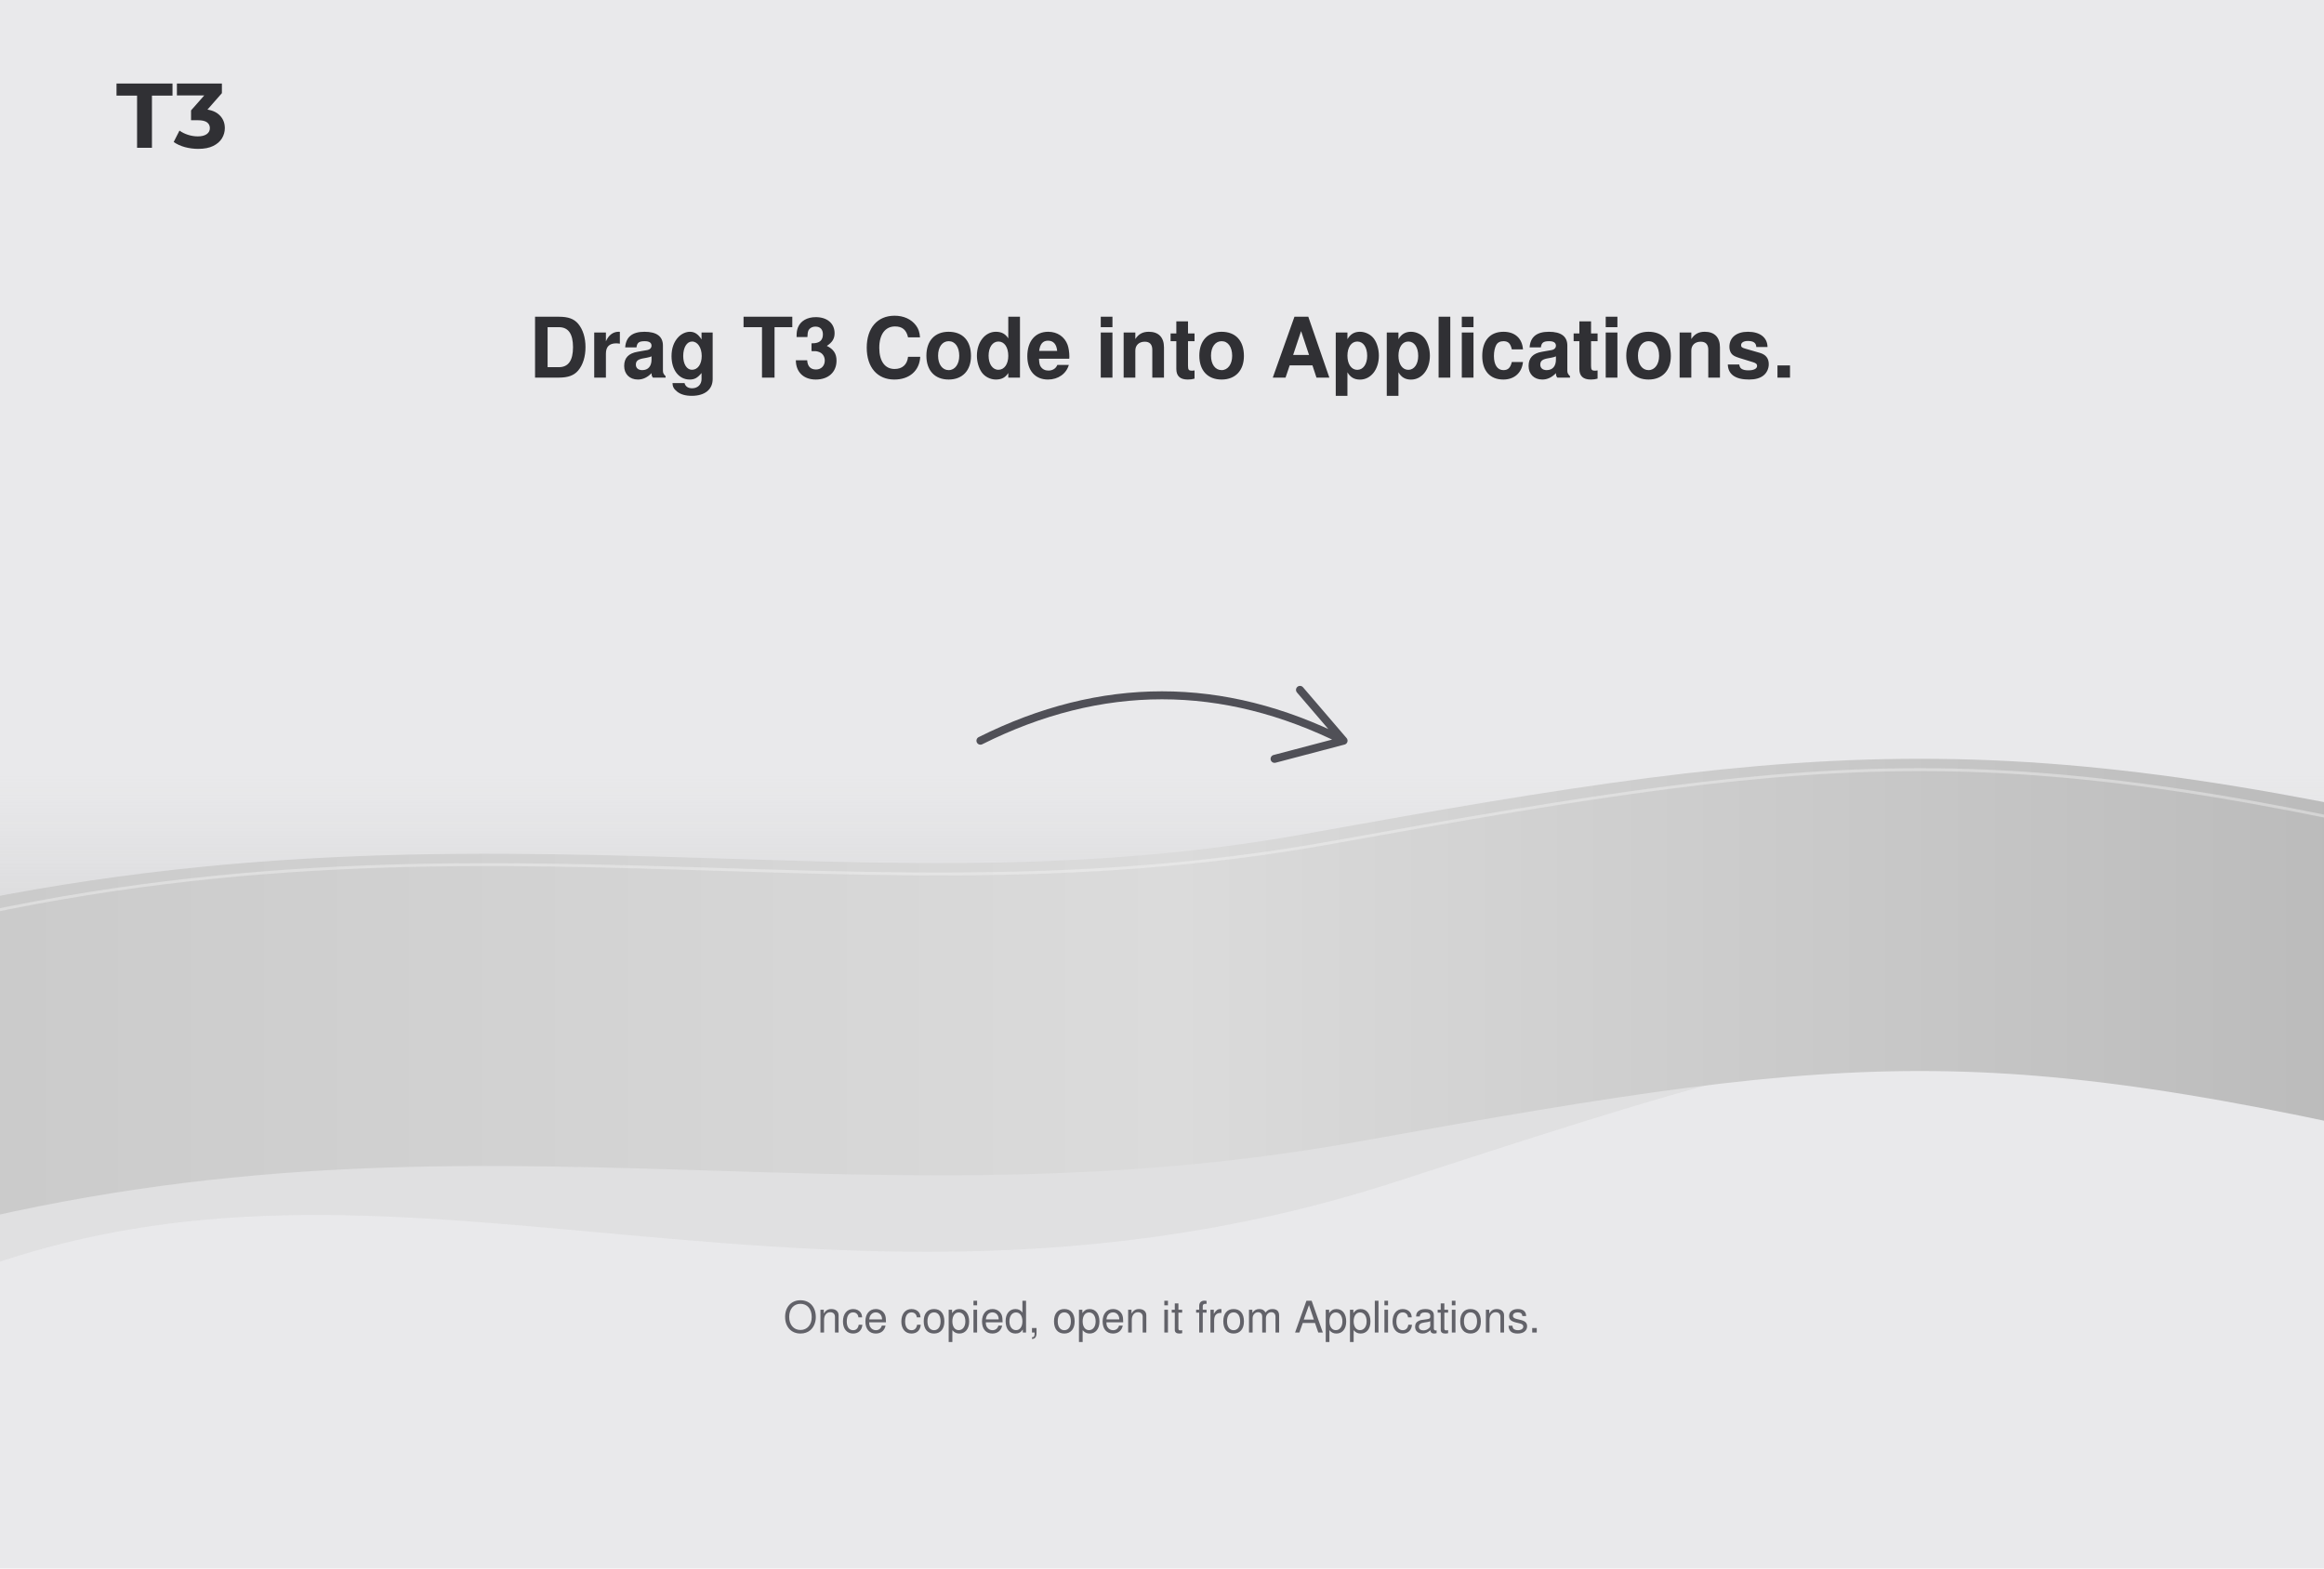
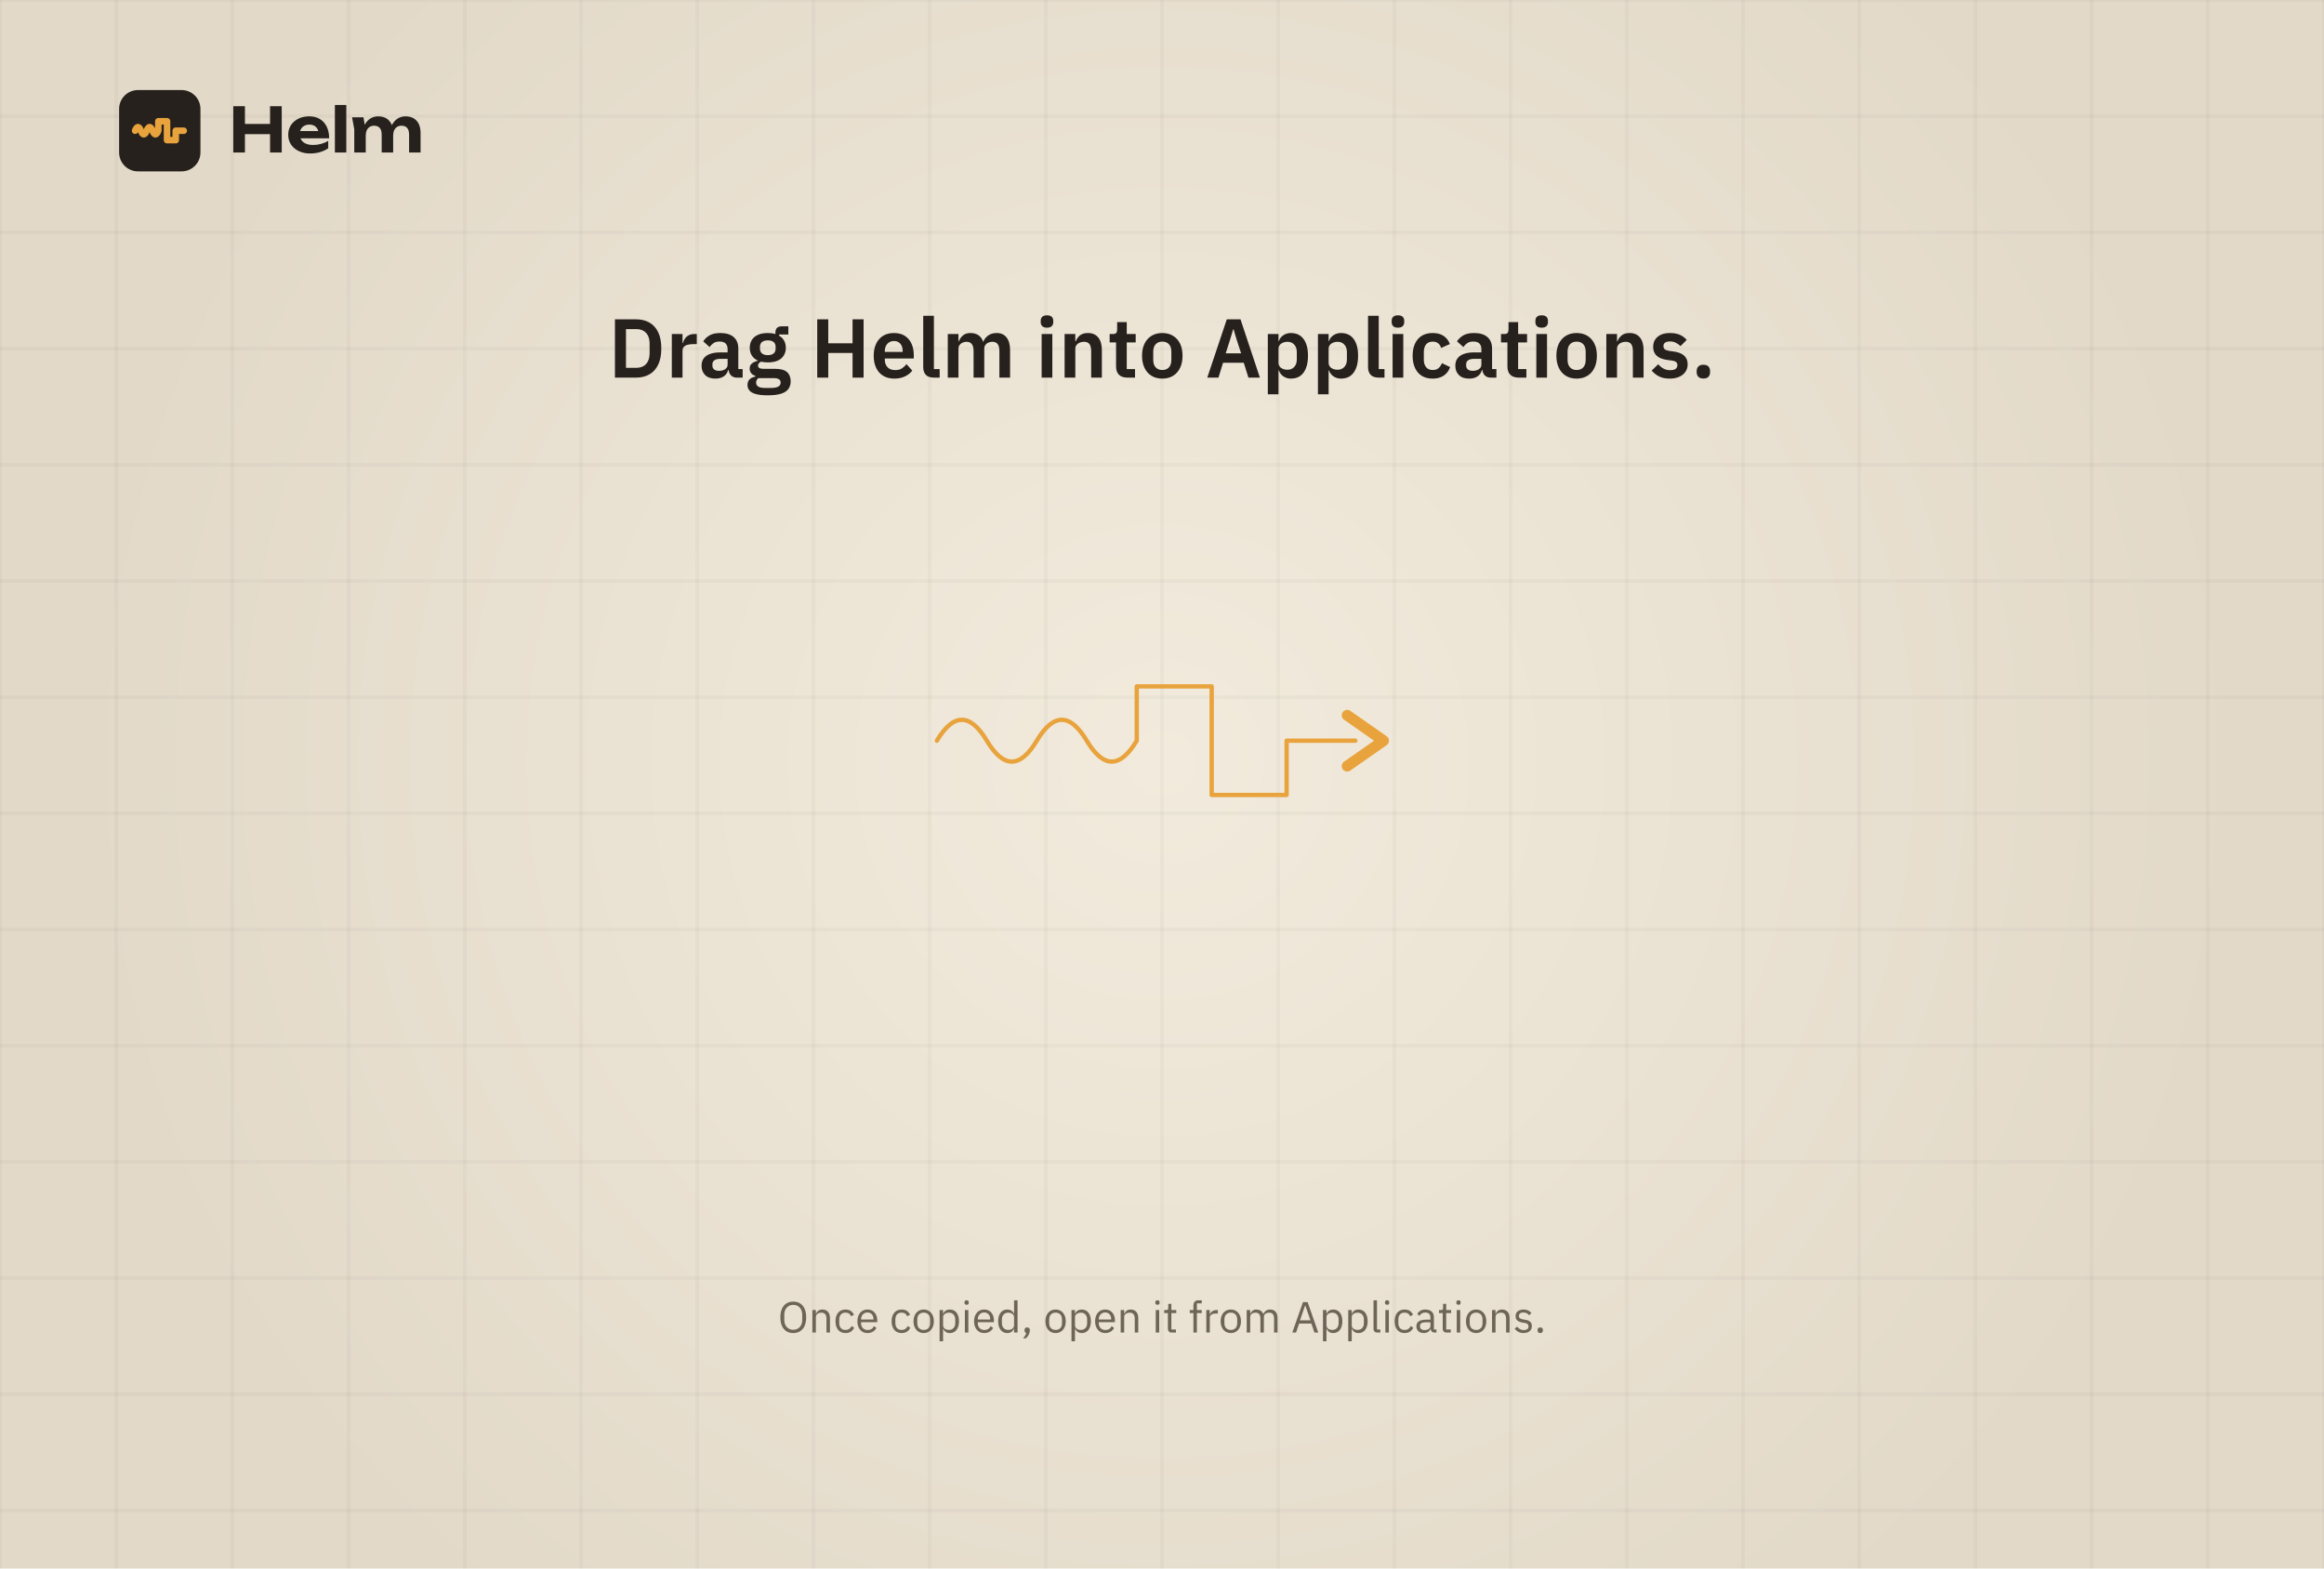
<svg xmlns="http://www.w3.org/2000/svg" width="1280" height="864" viewBox="0 0 640 432">
  <defs>
-     <linearGradient id="veil" x1="0" y1="0" x2="0" y2="1">
-       <stop stop-color="#B7B7B7" stop-opacity="0" />
-       <stop offset=".55" stop-color="#A5A5A5" stop-opacity=".24" />
-       <stop offset="1" stop-color="#D1D1D1" stop-opacity=".4" />
-     </linearGradient>
-     <linearGradient id="silk" x1="0" y1="0" x2="1" y2="0">
-       <stop stop-color="#C8C8C8" />
-       <stop offset=".5" stop-color="#DBDBDB" />
-       <stop offset="1" stop-color="#B5B5B5" />
+     <radialGradient id="glow" cx="320" cy="210" r="300" gradientUnits="userSpaceOnUse">
+       <stop stop-color="#F2EBDD" />
+       <stop offset="1" stop-color="#E2D9C8" />
+     </radialGradient>
+     <linearGradient id="fade" x1="0" y1="0" x2="1" y2="0">
+       <stop stop-color="#E8A33D" stop-opacity="0.15" />
+       <stop offset=".45" stop-color="#E8A33D" />
+       <stop offset="1" stop-color="#E8A33D" />
    </linearGradient>
  </defs>
-   <rect width="640" height="432" fill="#E9E9EB" />
-   <path d="M-60 293C95 220 214 304 362 256S559 191 707 257" stroke="url(#veil)" stroke-width="146" fill="none" opacity="1" stroke-linecap="round" stroke-linejoin="round" />
-   <path d="M-60 306C113 252 223 298 367 272S553 242 707 280" stroke="url(#silk)" stroke-width="86" fill="none" opacity="1" stroke-linecap="round" stroke-linejoin="round" />
-   <path d="M-60 266C113 212 223 258 367 232S553 202 707 240" stroke="#F5F5F5" stroke-width="0.8" fill="none" opacity="0.42" stroke-linecap="round" stroke-linejoin="round" />
-   <svg x="32" y="23" width="30" height="18" viewBox="15.531 37 94.394 56.96" fill="#303034">
-     <path d="M33.451 93V47.56H15.531V37H64.331V47.56H46.411V93H33.451ZM86.725 93.96C82.832 93.96 78.965 93.453 75.125 92.44C71.285 91.373 68.032 89.88 65.365 87.96L70.405 78.04C72.539 79.587 75.019 80.813 77.845 81.72C80.672 82.627 83.525 83.08 86.405 83.08C89.659 83.08 92.219 82.44 94.085 81.16C95.952 79.88 96.885 78.12 96.885 75.88C96.885 73.747 96.059 72.067 94.405 70.84C92.752 69.613 90.085 69 86.405 69H80.485V60.44L96.085 42.76L97.525 47.4H68.165V37H107.365V45.4L91.845 63.08L85.285 59.32H89.045C95.925 59.32 101.125 60.867 104.645 63.96C108.165 67.053 109.925 71.027 109.925 75.88C109.925 79.027 109.099 81.987 107.445 84.76C105.792 87.48 103.259 89.693 99.845 91.4C96.432 93.107 92.059 93.96 86.725 93.96Z" />
-   </svg>
-   <text x="320" y="104" fill="#303034" font-family="Helvetica" font-size="23" font-weight="700" text-anchor="middle">Drag T3 Code into Applications.</text>
-   <path d="M270 204Q320 179 370 204M358 190L370 204L351 209" stroke="#505057" stroke-width="2.2" fill="none" opacity="1" stroke-linecap="round" stroke-linejoin="round" />
-   <text x="320" y="367" fill="#626269" font-family="Helvetica" font-size="12" font-weight="400" text-anchor="middle">Once copied, open it from Applications.</text>
+   <rect width="640" height="432" fill="url(#glow)" />
+   <g stroke="#26211D" stroke-opacity="0.035" stroke-width="1">
+     <line x1="0" y1="0" x2="0" y2="432" />
+     <line x1="32" y1="0" x2="32" y2="432" />
+     <line x1="64" y1="0" x2="64" y2="432" />
+     <line x1="96" y1="0" x2="96" y2="432" />
+     <line x1="128" y1="0" x2="128" y2="432" />
+     <line x1="160" y1="0" x2="160" y2="432" />
+     <line x1="192" y1="0" x2="192" y2="432" />
+     <line x1="224" y1="0" x2="224" y2="432" />
+     <line x1="256" y1="0" x2="256" y2="432" />
+     <line x1="288" y1="0" x2="288" y2="432" />
+     <line x1="320" y1="0" x2="320" y2="432" />
+     <line x1="352" y1="0" x2="352" y2="432" />
+     <line x1="384" y1="0" x2="384" y2="432" />
+     <line x1="416" y1="0" x2="416" y2="432" />
+     <line x1="448" y1="0" x2="448" y2="432" />
+     <line x1="480" y1="0" x2="480" y2="432" />
+     <line x1="512" y1="0" x2="512" y2="432" />
+     <line x1="544" y1="0" x2="544" y2="432" />
+     <line x1="576" y1="0" x2="576" y2="432" />
+     <line x1="608" y1="0" x2="608" y2="432" />
+     <line x1="640" y1="0" x2="640" y2="432" />
+     <line x1="0" y1="0" x2="640" y2="0" />
+     <line x1="0" y1="32" x2="640" y2="32" />
+     <line x1="0" y1="64" x2="640" y2="64" />
+     <line x1="0" y1="96" x2="640" y2="96" />
+     <line x1="0" y1="128" x2="640" y2="128" />
+     <line x1="0" y1="160" x2="640" y2="160" />
+     <line x1="0" y1="192" x2="640" y2="192" />
+     <line x1="0" y1="224" x2="640" y2="224" />
+     <line x1="0" y1="256" x2="640" y2="256" />
+     <line x1="0" y1="288" x2="640" y2="288" />
+     <line x1="0" y1="320" x2="640" y2="320" />
+     <line x1="0" y1="352" x2="640" y2="352" />
+     <line x1="0" y1="384" x2="640" y2="384" />
+     <line x1="0" y1="416" x2="640" y2="416" />
+   </g>
+   <g transform="translate(32 24) scale(0.2)">
+     <rect x="4" y="4" width="112" height="112" rx="26" fill="#26211D" />
+     <path d="M26 60 Q30 50 34 60 Q38 70 42 60 Q46 50 50 60 Q54 70 58 60 L58 47 L70 47 L70 73 L82 73 L82 60 L93 60" fill="none" stroke="#E8A33D" stroke-width="9" stroke-linecap="round" stroke-linejoin="round" />
+   </g>
+   <path fill="#26211D" d="M64.241 29.25H67.454V42.0H64.241ZM74.373 29.25H77.586V42.0H74.373ZM66.026 34.129H75.733V36.951H66.026ZM85.406 42.272Q83.672 42.272 82.303 41.626Q80.935 40.98 80.153 39.824Q79.371 38.668 79.371 37.121Q79.371 35.608 80.119 34.469Q80.867 33.33 82.184 32.684Q83.502 32.038 85.168 32.038Q86.868 32.038 88.092 32.786Q89.316 33.534 89.979 34.894Q90.642 36.254 90.642 38.09H81.904V36.101H88.908L87.769 36.815Q87.718 36.016 87.386 35.463Q87.055 34.911 86.511 34.614Q85.967 34.316 85.219 34.316Q84.403 34.316 83.808 34.639Q83.213 34.962 82.881 35.54Q82.55 36.118 82.55 36.883Q82.55 37.852 82.983 38.532Q83.417 39.212 84.242 39.569Q85.066 39.926 86.256 39.926Q87.344 39.926 88.432 39.629Q89.52 39.331 90.387 38.787V40.844Q89.401 41.524 88.135 41.898Q86.868 42.272 85.406 42.272ZM92.223 28.91H95.368V42.0H92.223ZM96.949 32.31H100.094L100.723 36.084V42.0H97.561V35.608ZM104.123 32.038Q105.449 32.038 106.376 32.59Q107.302 33.143 107.787 34.163Q108.271 35.183 108.271 36.594V42.0H105.109V37.07Q105.109 35.863 104.582 35.242Q104.055 34.622 103.035 34.622Q102.321 34.622 101.803 34.953Q101.284 35.285 101.004 35.888Q100.723 36.492 100.723 37.325L99.72 36.798Q99.907 35.251 100.528 34.197Q101.148 33.143 102.075 32.59Q103.001 32.038 104.123 32.038ZM111.654 32.038Q112.98 32.038 113.915 32.59Q114.85 33.143 115.335 34.163Q115.819 35.183 115.819 36.594V42.0H112.657V37.07Q112.657 35.863 112.13 35.242Q111.603 34.622 110.583 34.622Q109.869 34.622 109.351 34.953Q108.832 35.285 108.552 35.888Q108.271 36.492 108.271 37.325L107.268 36.798Q107.455 35.251 108.067 34.197Q108.679 33.143 109.614 32.59Q110.549 32.038 111.654 32.038Z" />
+   <path fill="#26211D" d="M169.35 104.0V87.946H175.192Q177.285 87.946 178.849 88.843Q180.413 89.74 181.264 91.523Q182.115 93.305 182.115 95.973Q182.115 98.641 181.264 100.424Q180.413 102.206 178.849 103.103Q177.285 104.0 175.192 104.0ZM172.386 101.309H175.192Q176.319 101.309 177.147 100.861Q177.975 100.412 178.435 99.504Q178.895 98.595 178.895 97.238V94.708Q178.895 93.328 178.435 92.431Q177.975 91.534 177.147 91.085Q176.319 90.637 175.192 90.637H172.386ZM187.957 104.0H185.013V91.994H187.957V94.478H188.072Q188.233 93.834 188.613 93.27Q188.992 92.707 189.648 92.35Q190.303 91.994 191.246 91.994H191.89V94.777H190.97Q189.981 94.777 189.303 94.972Q188.624 95.168 188.291 95.571Q187.957 95.973 187.957 96.64ZM204.517 104.0H202.884Q202.217 104.0 201.7 103.69Q201.182 103.379 200.894 102.781Q200.607 102.183 200.607 101.378V101.125L201.343 101.93H200.515Q200.216 103.08 199.285 103.678Q198.353 104.276 197.019 104.276Q195.179 104.276 194.19 103.298Q193.201 102.321 193.201 100.734Q193.201 99.492 193.81 98.687Q194.42 97.882 195.57 97.468Q196.72 97.054 198.33 97.054H200.377V96.18Q200.377 95.191 199.848 94.627Q199.319 94.064 198.146 94.064Q197.111 94.064 196.478 94.512Q195.846 94.961 195.409 95.582L193.661 94.018Q194.328 92.983 195.432 92.351Q196.536 91.718 198.353 91.718Q200.768 91.718 202.044 92.834Q203.321 93.949 203.321 95.996V101.654H204.517ZM200.377 98.825H198.491Q197.341 98.825 196.766 99.204Q196.191 99.584 196.191 100.297V100.688Q196.191 101.401 196.674 101.769Q197.157 102.137 198.008 102.137Q198.675 102.137 199.204 101.941Q199.733 101.746 200.055 101.355Q200.377 100.964 200.377 100.412ZM217.742 105.012Q217.742 106.254 217.121 107.117Q216.5 107.979 215.12 108.428Q213.74 108.876 211.44 108.876Q209.416 108.876 208.185 108.543Q206.955 108.209 206.403 107.565Q205.851 106.921 205.851 106.047Q205.851 105.035 206.426 104.471Q207.001 103.908 207.99 103.747V103.494Q207.254 103.287 206.851 102.758Q206.449 102.229 206.449 101.493Q206.449 100.573 207.116 100.067Q207.783 99.561 208.657 99.377V99.285Q207.576 98.779 207.024 97.882Q206.472 96.985 206.472 95.789Q206.472 94.57 207.035 93.65Q207.599 92.73 208.714 92.224Q209.83 91.718 211.44 91.718Q212.038 91.718 212.567 91.787Q213.096 91.856 213.533 92.017V91.626Q213.533 90.752 213.97 90.315Q214.407 89.878 215.235 89.878H217.098V92.132H214.545V92.454Q215.488 92.983 215.948 93.846Q216.408 94.708 216.408 95.789Q216.408 96.985 215.844 97.905Q215.281 98.825 214.177 99.32Q213.073 99.814 211.44 99.814Q210.934 99.814 210.462 99.756Q209.991 99.699 209.6 99.607Q209.255 99.768 209.002 100.032Q208.749 100.297 208.749 100.688Q208.749 101.148 209.14 101.367Q209.531 101.585 210.313 101.585H213.533Q215.741 101.585 216.741 102.482Q217.742 103.379 217.742 105.012ZM214.982 105.357Q214.982 104.782 214.522 104.46Q214.062 104.138 212.935 104.138H208.841Q208.519 104.391 208.37 104.713Q208.22 105.035 208.22 105.38Q208.22 106.07 208.795 106.461Q209.37 106.852 210.75 106.852H212.222Q213.648 106.852 214.315 106.484Q214.982 106.116 214.982 105.357ZM211.44 97.813Q212.498 97.813 213.05 97.341Q213.602 96.87 213.602 95.973V95.582Q213.602 94.662 213.05 94.202Q212.498 93.742 211.44 93.742Q210.405 93.742 209.841 94.202Q209.278 94.662 209.278 95.582V95.973Q209.278 96.87 209.841 97.341Q210.405 97.813 211.44 97.813ZM234.785 104.0V97.215H228.092V104.0H225.056V87.946H228.092V94.547H234.785V87.946H237.821V104.0ZM246.262 104.276Q244.491 104.276 243.226 103.505Q241.961 102.735 241.282 101.321Q240.604 99.906 240.604 97.974Q240.604 96.088 241.271 94.673Q241.938 93.259 243.18 92.489Q244.422 91.718 246.17 91.718Q248.056 91.718 249.263 92.546Q250.471 93.374 251.058 94.743Q251.644 96.111 251.644 97.767V98.733H243.663V99.032Q243.663 100.32 244.399 101.125Q245.135 101.93 246.584 101.93Q247.665 101.93 248.378 101.459Q249.091 100.987 249.643 100.297L251.23 102.068Q250.494 103.057 249.218 103.666Q247.941 104.276 246.262 104.276ZM246.216 93.926Q245.434 93.926 244.859 94.282Q244.284 94.639 243.974 95.272Q243.663 95.904 243.663 96.732V96.916H248.585V96.709Q248.585 95.858 248.309 95.249Q248.033 94.639 247.504 94.282Q246.975 93.926 246.216 93.926ZM258.774 104.0H257.187Q255.692 104.0 254.968 103.241Q254.243 102.482 254.243 101.102V86.98H257.187V101.654H258.774ZM263.949 104.0H261.005V91.994H263.949V93.995H264.064Q264.409 93.052 265.179 92.385Q265.95 91.718 267.284 91.718Q268.526 91.718 269.435 92.316Q270.343 92.914 270.757 94.133H270.803Q271.125 93.144 272.091 92.431Q273.057 91.718 274.483 91.718Q276.231 91.718 277.197 92.948Q278.163 94.179 278.163 96.41V104.0H275.219V96.709Q275.219 95.421 274.748 94.777Q274.276 94.133 273.287 94.133Q272.712 94.133 272.195 94.351Q271.677 94.57 271.366 94.995Q271.056 95.421 271.056 96.065V104.0H268.112V96.709Q268.112 95.421 267.629 94.777Q267.146 94.133 266.18 94.133Q265.628 94.133 265.111 94.351Q264.593 94.57 264.271 94.995Q263.949 95.421 263.949 96.065ZM288.329 90.246Q287.432 90.246 287.018 89.82Q286.604 89.395 286.604 88.774V88.314Q286.604 87.67 287.018 87.256Q287.432 86.842 288.329 86.842Q289.226 86.842 289.64 87.256Q290.054 87.67 290.054 88.314V88.774Q290.054 89.395 289.64 89.82Q289.226 90.246 288.329 90.246ZM286.857 104.0V91.994H289.801V104.0ZM296.126 104.0H293.182V91.994H296.126V93.995H296.241Q296.609 93.029 297.402 92.374Q298.196 91.718 299.599 91.718Q301.439 91.718 302.439 92.948Q303.44 94.179 303.44 96.41V104.0H300.496V96.709Q300.496 95.444 300.036 94.788Q299.576 94.133 298.518 94.133Q297.92 94.133 297.368 94.351Q296.816 94.57 296.471 94.995Q296.126 95.421 296.126 96.065ZM312.571 104.0H310.455Q308.937 104.0 308.143 103.207Q307.35 102.413 307.35 100.941V94.317H305.579V91.994H306.499Q307.166 91.994 307.407 91.684Q307.649 91.373 307.649 90.752V88.705H310.294V91.994H312.755V94.317H310.294V101.654H312.571ZM320.069 104.276Q318.367 104.276 317.113 103.505Q315.86 102.735 315.181 101.321Q314.503 99.906 314.503 97.974Q314.503 96.042 315.181 94.65Q315.86 93.259 317.113 92.489Q318.367 91.718 320.069 91.718Q321.794 91.718 323.047 92.489Q324.301 93.259 324.979 94.65Q325.658 96.042 325.658 97.974Q325.658 99.906 324.979 101.321Q324.301 102.735 323.047 103.505Q321.794 104.276 320.069 104.276ZM320.069 101.907Q321.242 101.907 321.909 101.183Q322.576 100.458 322.576 99.101V96.87Q322.576 95.513 321.909 94.8Q321.242 94.087 320.069 94.087Q318.942 94.087 318.263 94.8Q317.585 95.513 317.585 96.87V99.101Q317.585 100.458 318.263 101.183Q318.942 101.907 320.069 101.907ZM346.956 104.0H343.805L342.517 99.906H336.813L335.548 104.0H332.466L337.848 87.946H341.62ZM341.781 97.307 340.47 93.259 339.711 90.706H339.596L338.837 93.259L337.549 97.307ZM349.141 108.6V91.994H352.085V93.972H352.177Q352.499 92.937 353.407 92.328Q354.316 91.718 355.489 91.718Q357.03 91.718 358.065 92.454Q359.1 93.19 359.652 94.582Q360.204 95.973 360.204 97.974Q360.204 99.975 359.652 101.389Q359.1 102.804 358.065 103.54Q357.03 104.276 355.489 104.276Q354.316 104.276 353.419 103.655Q352.522 103.034 352.177 101.999H352.085V108.6ZM354.546 101.838Q355.696 101.838 356.409 101.067Q357.122 100.297 357.122 99.032V96.962Q357.122 95.674 356.409 94.904Q355.696 94.133 354.546 94.133Q353.856 94.133 353.292 94.374Q352.729 94.616 352.407 95.053Q352.085 95.49 352.085 96.065V99.883Q352.085 100.504 352.407 100.941Q352.729 101.378 353.292 101.608Q353.856 101.838 354.546 101.838ZM362.941 108.6V91.994H365.885V93.972H365.977Q366.299 92.937 367.207 92.328Q368.116 91.718 369.289 91.718Q370.83 91.718 371.865 92.454Q372.9 93.19 373.452 94.582Q374.004 95.973 374.004 97.974Q374.004 99.975 373.452 101.389Q372.9 102.804 371.865 103.54Q370.83 104.276 369.289 104.276Q368.116 104.276 367.219 103.655Q366.322 103.034 365.977 101.999H365.885V108.6ZM368.346 101.838Q369.496 101.838 370.209 101.067Q370.922 100.297 370.922 99.032V96.962Q370.922 95.674 370.209 94.904Q369.496 94.133 368.346 94.133Q367.656 94.133 367.092 94.374Q366.529 94.616 366.207 95.053Q365.885 95.49 365.885 96.065V99.883Q365.885 100.504 366.207 100.941Q366.529 101.378 367.092 101.608Q367.656 101.838 368.346 101.838ZM381.272 104.0H379.685Q378.19 104.0 377.466 103.241Q376.741 102.482 376.741 101.102V86.98H379.685V101.654H381.272ZM384.975 90.246Q384.078 90.246 383.664 89.82Q383.25 89.395 383.25 88.774V88.314Q383.25 87.67 383.664 87.256Q384.078 86.842 384.975 86.842Q385.872 86.842 386.286 87.256Q386.7 87.67 386.7 88.314V88.774Q386.7 89.395 386.286 89.82Q385.872 90.246 384.975 90.246ZM383.503 104.0V91.994H386.447V104.0ZM394.566 104.276Q391.898 104.276 390.46 102.574Q389.023 100.872 389.023 97.974Q389.023 95.099 390.46 93.409Q391.898 91.718 394.566 91.718Q396.383 91.718 397.567 92.523Q398.752 93.328 399.281 94.754L396.866 95.835Q396.659 95.076 396.084 94.582Q395.509 94.087 394.566 94.087Q393.347 94.087 392.726 94.858Q392.105 95.628 392.105 96.916V99.101Q392.105 100.343 392.726 101.125Q393.347 101.907 394.566 101.907Q395.601 101.907 396.188 101.367Q396.774 100.826 397.096 100.021L399.35 101.102Q398.775 102.689 397.544 103.482Q396.314 104.276 394.566 104.276ZM412.092 104.0H410.459Q409.792 104.0 409.274 103.69Q408.757 103.379 408.469 102.781Q408.182 102.183 408.182 101.378V101.125L408.918 101.93H408.09Q407.791 103.08 406.859 103.678Q405.928 104.276 404.594 104.276Q402.754 104.276 401.765 103.298Q400.776 102.321 400.776 100.734Q400.776 99.492 401.385 98.687Q401.995 97.882 403.145 97.468Q404.295 97.054 405.905 97.054H407.952V96.18Q407.952 95.191 407.423 94.627Q406.894 94.064 405.721 94.064Q404.686 94.064 404.053 94.512Q403.421 94.961 402.984 95.582L401.236 94.018Q401.903 92.983 403.007 92.351Q404.111 91.718 405.928 91.718Q408.343 91.718 409.619 92.834Q410.896 93.949 410.896 95.996V101.654H412.092ZM407.952 98.825H406.066Q404.916 98.825 404.341 99.204Q403.766 99.584 403.766 100.297V100.688Q403.766 101.401 404.249 101.769Q404.732 102.137 405.583 102.137Q406.25 102.137 406.779 101.941Q407.308 101.746 407.63 101.355Q407.952 100.964 407.952 100.412ZM420.349 104.0H418.233Q416.715 104.0 415.921 103.207Q415.128 102.413 415.128 100.941V94.317H413.357V91.994H414.277Q414.944 91.994 415.185 91.684Q415.427 91.373 415.427 90.752V88.705H418.072V91.994H420.533V94.317H418.072V101.654H420.349ZM424.558 90.246Q423.661 90.246 423.247 89.82Q422.833 89.395 422.833 88.774V88.314Q422.833 87.67 423.247 87.256Q423.661 86.842 424.558 86.842Q425.455 86.842 425.869 87.256Q426.283 87.67 426.283 88.314V88.774Q426.283 89.395 425.869 89.82Q425.455 90.246 424.558 90.246ZM423.086 104.0V91.994H426.03V104.0ZM434.172 104.276Q432.47 104.276 431.216 103.505Q429.963 102.735 429.284 101.321Q428.606 99.906 428.606 97.974Q428.606 96.042 429.284 94.65Q429.963 93.259 431.216 92.489Q432.47 91.718 434.172 91.718Q435.897 91.718 437.15 92.489Q438.404 93.259 439.082 94.65Q439.761 96.042 439.761 97.974Q439.761 99.906 439.082 101.321Q438.404 102.735 437.15 103.505Q435.897 104.276 434.172 104.276ZM434.172 101.907Q435.345 101.907 436.012 101.183Q436.679 100.458 436.679 99.101V96.87Q436.679 95.513 436.012 94.8Q435.345 94.087 434.172 94.087Q433.045 94.087 432.366 94.8Q431.688 95.513 431.688 96.87V99.101Q431.688 100.458 432.366 101.183Q433.045 101.907 434.172 101.907ZM445.304 104.0H442.36V91.994H445.304V93.995H445.419Q445.787 93.029 446.58 92.374Q447.374 91.718 448.777 91.718Q450.617 91.718 451.617 92.948Q452.618 94.179 452.618 96.41V104.0H449.674V96.709Q449.674 95.444 449.214 94.788Q448.754 94.133 447.696 94.133Q447.098 94.133 446.546 94.351Q445.994 94.57 445.649 94.995Q445.304 95.421 445.304 96.065ZM459.817 104.276Q458.092 104.276 456.919 103.689Q455.746 103.103 454.849 102.068L456.643 100.32Q457.31 101.079 458.103 101.516Q458.897 101.953 459.932 101.953Q460.99 101.953 461.461 101.585Q461.933 101.217 461.933 100.573Q461.933 100.044 461.599 99.733Q461.266 99.423 460.461 99.308L459.265 99.147Q457.977 98.986 457.08 98.549Q456.183 98.112 455.723 97.353Q455.263 96.594 455.263 95.513Q455.263 93.765 456.516 92.742Q457.77 91.718 459.817 91.718Q460.99 91.718 461.829 91.936Q462.669 92.155 463.313 92.581Q463.957 93.006 464.509 93.604L462.784 95.329Q462.255 94.777 461.519 94.409Q460.783 94.041 459.909 94.041Q458.989 94.041 458.54 94.374Q458.092 94.708 458.092 95.283Q458.092 95.881 458.448 96.191Q458.805 96.502 459.656 96.64L460.875 96.801Q462.853 97.077 463.807 97.963Q464.762 98.848 464.762 100.343Q464.762 101.493 464.152 102.39Q463.543 103.287 462.427 103.781Q461.312 104.276 459.817 104.276ZM469.086 104.253Q468.166 104.253 467.706 103.77Q467.246 103.287 467.246 102.574V102.16Q467.246 101.424 467.706 100.941Q468.166 100.458 469.086 100.458Q470.052 100.458 470.489 100.941Q470.926 101.424 470.926 102.16V102.574Q470.926 103.287 470.489 103.77Q470.052 104.253 469.086 104.253Z" />
+   <path d="M26 60 Q30 50 34 60 Q38 70 42 60 Q46 50 50 60 Q54 70 58 60 L58 47 L70 47 L70 73 L82 73 L82 60 L93 60" transform="translate(258 204) scale(1.72 1.15) translate(-26 -60)" fill="none" stroke="url(#fade)" stroke-width="2.4" stroke-linecap="round" stroke-linejoin="round" vector-effect="non-scaling-stroke" />
+   <path d="M371 197L381 204L371 211" fill="none" stroke="#E8A33D" stroke-width="3" stroke-linecap="round" stroke-linejoin="round" />
+   <path fill="#6E6558" d="M218.456 367.144Q217.376 367.144 216.578 366.646Q215.78 366.148 215.342 365.182Q214.904 364.216 214.904 362.812Q214.904 361.408 215.342 360.442Q215.78 359.476 216.578 358.978Q217.376 358.48 218.456 358.48Q219.536 358.48 220.334 358.978Q221.132 359.476 221.57 360.442Q222.008 361.408 222.008 362.812Q222.008 364.216 221.57 365.182Q221.132 366.148 220.334 366.646Q219.536 367.144 218.456 367.144ZM218.456 366.244Q219.188 366.244 219.74 365.902Q220.292 365.56 220.61 364.948Q220.928 364.336 220.928 363.508V362.116Q220.928 361.288 220.61 360.67Q220.292 360.052 219.74 359.716Q219.188 359.38 218.456 359.38Q217.736 359.38 217.178 359.716Q216.62 360.052 216.302 360.67Q215.984 361.288 215.984 362.116V363.508Q215.984 364.336 216.302 364.948Q216.62 365.56 217.178 365.902Q217.736 366.244 218.456 366.244ZM224.684 367.0H223.724V360.808H224.684V361.816H224.732Q224.96 361.288 225.374 360.976Q225.788 360.664 226.484 360.664Q227.444 360.664 228.002 361.282Q228.56 361.9 228.56 363.028V367.0H227.6V363.196Q227.6 362.368 227.246 361.948Q226.892 361.528 226.196 361.528Q225.812 361.528 225.464 361.654Q225.116 361.78 224.9 362.044Q224.684 362.308 224.684 362.704ZM232.844 367.144Q231.536 367.144 230.81 366.268Q230.084 365.392 230.084 363.904Q230.084 362.416 230.81 361.54Q231.536 360.664 232.844 360.664Q233.768 360.664 234.332 361.072Q234.896 361.48 235.16 362.116L234.356 362.524Q234.188 362.044 233.798 361.78Q233.408 361.516 232.844 361.516Q231.992 361.516 231.554 362.038Q231.116 362.56 231.116 363.376V364.432Q231.116 365.236 231.554 365.764Q231.992 366.292 232.844 366.292Q233.432 366.292 233.852 366.016Q234.272 365.74 234.524 365.212L235.22 365.68Q234.92 366.34 234.326 366.742Q233.732 367.144 232.844 367.144ZM238.904 367.144Q238.064 367.144 237.44 366.742Q236.816 366.34 236.468 365.614Q236.12 364.888 236.12 363.904Q236.12 362.92 236.468 362.194Q236.816 361.468 237.44 361.066Q238.064 360.664 238.904 360.664Q239.732 360.664 240.332 361.054Q240.932 361.444 241.256 362.128Q241.58 362.812 241.58 363.688V364.144H237.128V364.432Q237.128 365.236 237.614 365.77Q238.1 366.304 238.964 366.304Q239.552 366.304 239.99 366.028Q240.428 365.752 240.668 365.236L241.352 365.728Q241.052 366.352 240.416 366.748Q239.78 367.144 238.904 367.144ZM238.904 361.468Q238.388 361.468 237.986 361.708Q237.584 361.948 237.356 362.374Q237.128 362.8 237.128 363.34V363.424H240.548V363.292Q240.548 362.74 240.344 362.332Q240.14 361.924 239.768 361.696Q239.396 361.468 238.904 361.468ZM248.3 367.144Q246.992 367.144 246.266 366.268Q245.54 365.392 245.54 363.904Q245.54 362.416 246.266 361.54Q246.992 360.664 248.3 360.664Q249.224 360.664 249.788 361.072Q250.352 361.48 250.616 362.116L249.812 362.524Q249.644 362.044 249.254 361.78Q248.864 361.516 248.3 361.516Q247.448 361.516 247.01 362.038Q246.572 362.56 246.572 363.376V364.432Q246.572 365.236 247.01 365.764Q247.448 366.292 248.3 366.292Q248.888 366.292 249.308 366.016Q249.728 365.74 249.98 365.212L250.676 365.68Q250.376 366.34 249.782 366.742Q249.188 367.144 248.3 367.144ZM254.372 367.144Q253.544 367.144 252.914 366.742Q252.284 366.34 251.93 365.614Q251.576 364.888 251.576 363.904Q251.576 362.92 251.93 362.194Q252.284 361.468 252.914 361.066Q253.544 360.664 254.372 360.664Q255.2 360.664 255.83 361.066Q256.46 361.468 256.814 362.194Q257.168 362.92 257.168 363.904Q257.168 364.888 256.814 365.614Q256.46 366.34 255.83 366.742Q255.2 367.144 254.372 367.144ZM254.372 366.292Q255.152 366.292 255.644 365.812Q256.136 365.332 256.136 364.348V363.46Q256.136 362.476 255.644 361.996Q255.152 361.516 254.372 361.516Q253.604 361.516 253.106 361.996Q252.608 362.476 252.608 363.46V364.348Q252.608 365.332 253.106 365.812Q253.604 366.292 254.372 366.292ZM258.752 369.4V360.808H259.712V361.816H259.76Q260.0 361.228 260.468 360.946Q260.936 360.664 261.572 360.664Q262.352 360.664 262.916 361.06Q263.48 361.456 263.786 362.182Q264.092 362.908 264.092 363.904Q264.092 364.888 263.786 365.62Q263.48 366.352 262.916 366.748Q262.352 367.144 261.572 367.144Q260.936 367.144 260.486 366.856Q260.036 366.568 259.76 365.992H259.712V369.4ZM261.308 366.28Q262.124 366.28 262.592 365.77Q263.06 365.26 263.06 364.432V363.376Q263.06 362.548 262.592 362.038Q262.124 361.528 261.308 361.528Q260.876 361.528 260.51 361.684Q260.144 361.84 259.928 362.104Q259.712 362.368 259.712 362.716V365.02Q259.712 365.416 259.928 365.698Q260.144 365.98 260.51 366.13Q260.876 366.28 261.308 366.28ZM266.192 359.356Q265.892 359.356 265.748 359.206Q265.604 359.056 265.604 358.816V358.66Q265.604 358.42 265.748 358.27Q265.892 358.12 266.192 358.12Q266.504 358.12 266.642 358.27Q266.78 358.42 266.78 358.66V358.816Q266.78 359.056 266.642 359.206Q266.504 359.356 266.192 359.356ZM265.712 367.0V360.808H266.672V367.0ZM271.04 367.144Q270.2 367.144 269.576 366.742Q268.952 366.34 268.604 365.614Q268.256 364.888 268.256 363.904Q268.256 362.92 268.604 362.194Q268.952 361.468 269.576 361.066Q270.2 360.664 271.04 360.664Q271.868 360.664 272.468 361.054Q273.068 361.444 273.392 362.128Q273.716 362.812 273.716 363.688V364.144H269.264V364.432Q269.264 365.236 269.75 365.77Q270.236 366.304 271.1 366.304Q271.688 366.304 272.126 366.028Q272.564 365.752 272.804 365.236L273.488 365.728Q273.188 366.352 272.552 366.748Q271.916 367.144 271.04 367.144ZM271.04 361.468Q270.524 361.468 270.122 361.708Q269.72 361.948 269.492 362.374Q269.264 362.8 269.264 363.34V363.424H272.684V363.292Q272.684 362.74 272.48 362.332Q272.276 361.924 271.904 361.696Q271.532 361.468 271.04 361.468ZM279.26 367.0V365.992H279.212Q278.936 366.568 278.486 366.856Q278.036 367.144 277.4 367.144Q276.632 367.144 276.062 366.748Q275.492 366.352 275.186 365.62Q274.88 364.888 274.88 363.904Q274.88 362.908 275.186 362.182Q275.492 361.456 276.062 361.06Q276.632 360.664 277.4 360.664Q278.036 360.664 278.504 360.946Q278.972 361.228 279.212 361.816H279.26V358.12H280.22V367.0ZM277.664 366.28Q278.108 366.28 278.468 366.13Q278.828 365.98 279.044 365.698Q279.26 365.416 279.26 365.02V362.716Q279.26 362.368 279.044 362.104Q278.828 361.84 278.468 361.684Q278.108 361.528 277.664 361.528Q276.86 361.528 276.386 362.038Q275.912 362.548 275.912 363.376V364.432Q275.912 365.26 276.386 365.77Q276.86 366.28 277.664 366.28ZM282.872 365.596Q283.256 365.596 283.43 365.794Q283.604 365.992 283.604 366.304V366.472Q283.604 366.952 283.316 367.552Q283.028 368.152 282.512 368.596H281.708Q282.068 368.212 282.29 367.87Q282.512 367.528 282.608 367.108Q282.368 367.048 282.254 366.88Q282.14 366.712 282.14 366.472V366.304Q282.14 365.992 282.32 365.794Q282.5 365.596 282.872 365.596ZM290.696 367.144Q289.868 367.144 289.238 366.742Q288.608 366.34 288.254 365.614Q287.9 364.888 287.9 363.904Q287.9 362.92 288.254 362.194Q288.608 361.468 289.238 361.066Q289.868 360.664 290.696 360.664Q291.524 360.664 292.154 361.066Q292.784 361.468 293.138 362.194Q293.492 362.92 293.492 363.904Q293.492 364.888 293.138 365.614Q292.784 366.34 292.154 366.742Q291.524 367.144 290.696 367.144ZM290.696 366.292Q291.476 366.292 291.968 365.812Q292.46 365.332 292.46 364.348V363.46Q292.46 362.476 291.968 361.996Q291.476 361.516 290.696 361.516Q289.928 361.516 289.43 361.996Q288.932 362.476 288.932 363.46V364.348Q288.932 365.332 289.43 365.812Q289.928 366.292 290.696 366.292ZM295.076 369.4V360.808H296.036V361.816H296.084Q296.324 361.228 296.792 360.946Q297.26 360.664 297.896 360.664Q298.676 360.664 299.24 361.06Q299.804 361.456 300.11 362.182Q300.416 362.908 300.416 363.904Q300.416 364.888 300.11 365.62Q299.804 366.352 299.24 366.748Q298.676 367.144 297.896 367.144Q297.26 367.144 296.81 366.856Q296.36 366.568 296.084 365.992H296.036V369.4ZM297.632 366.28Q298.448 366.28 298.916 365.77Q299.384 365.26 299.384 364.432V363.376Q299.384 362.548 298.916 362.038Q298.448 361.528 297.632 361.528Q297.2 361.528 296.834 361.684Q296.468 361.84 296.252 362.104Q296.036 362.368 296.036 362.716V365.02Q296.036 365.416 296.252 365.698Q296.468 365.98 296.834 366.13Q297.2 366.28 297.632 366.28ZM304.364 367.144Q303.524 367.144 302.9 366.742Q302.276 366.34 301.928 365.614Q301.58 364.888 301.58 363.904Q301.58 362.92 301.928 362.194Q302.276 361.468 302.9 361.066Q303.524 360.664 304.364 360.664Q305.192 360.664 305.792 361.054Q306.392 361.444 306.716 362.128Q307.04 362.812 307.04 363.688V364.144H302.588V364.432Q302.588 365.236 303.074 365.77Q303.56 366.304 304.424 366.304Q305.012 366.304 305.45 366.028Q305.888 365.752 306.128 365.236L306.812 365.728Q306.512 366.352 305.876 366.748Q305.24 367.144 304.364 367.144ZM304.364 361.468Q303.848 361.468 303.446 361.708Q303.044 361.948 302.816 362.374Q302.588 362.8 302.588 363.34V363.424H306.008V363.292Q306.008 362.74 305.804 362.332Q305.6 361.924 305.228 361.696Q304.856 361.468 304.364 361.468ZM309.584 367.0H308.624V360.808H309.584V361.816H309.632Q309.86 361.288 310.274 360.976Q310.688 360.664 311.384 360.664Q312.344 360.664 312.902 361.282Q313.46 361.9 313.46 363.028V367.0H312.5V363.196Q312.5 362.368 312.146 361.948Q311.792 361.528 311.096 361.528Q310.712 361.528 310.364 361.654Q310.016 361.78 309.8 362.044Q309.584 362.308 309.584 362.704ZM318.752 359.356Q318.452 359.356 318.308 359.206Q318.164 359.056 318.164 358.816V358.66Q318.164 358.42 318.308 358.27Q318.452 358.12 318.752 358.12Q319.064 358.12 319.202 358.27Q319.34 358.42 319.34 358.66V358.816Q319.34 359.056 319.202 359.206Q319.064 359.356 318.752 359.356ZM318.272 367.0V360.808H319.232V367.0ZM323.84 367.0H322.64Q322.148 367.0 321.884 366.712Q321.62 366.424 321.62 365.98V361.648H320.6V360.808H321.176Q321.488 360.808 321.602 360.682Q321.716 360.556 321.716 360.244V359.092H322.58V360.808H323.936V361.648H322.58V366.16H323.84ZM328.652 367.0V361.648H327.644V360.808H328.652V359.56Q328.652 358.924 328.988 358.522Q329.324 358.12 330.008 358.12H330.944V358.96H329.612V360.808H330.944V361.648H329.612V367.0ZM333.164 367.0H332.204V360.808H333.164V361.948H333.224Q333.332 361.648 333.56 361.39Q333.788 361.132 334.148 360.97Q334.508 360.808 335.012 360.808H335.384V361.768H334.82Q334.304 361.768 333.932 361.906Q333.56 362.044 333.362 362.272Q333.164 362.5 333.164 362.8ZM338.948 367.144Q338.12 367.144 337.49 366.742Q336.86 366.34 336.506 365.614Q336.152 364.888 336.152 363.904Q336.152 362.92 336.506 362.194Q336.86 361.468 337.49 361.066Q338.12 360.664 338.948 360.664Q339.776 360.664 340.406 361.066Q341.036 361.468 341.39 362.194Q341.744 362.92 341.744 363.904Q341.744 364.888 341.39 365.614Q341.036 366.34 340.406 366.742Q339.776 367.144 338.948 367.144ZM338.948 366.292Q339.728 366.292 340.22 365.812Q340.712 365.332 340.712 364.348V363.46Q340.712 362.476 340.22 361.996Q339.728 361.516 338.948 361.516Q338.18 361.516 337.682 361.996Q337.184 362.476 337.184 363.46V364.348Q337.184 365.332 337.682 365.812Q338.18 366.292 338.948 366.292ZM344.288 367.0H343.328V360.808H344.288V361.816H344.336Q344.54 361.336 344.912 361.0Q345.284 360.664 346.004 360.664Q346.616 360.664 347.132 360.958Q347.648 361.252 347.9 361.924H347.924Q348.092 361.42 348.554 361.042Q349.016 360.664 349.808 360.664Q350.756 360.664 351.29 361.282Q351.824 361.9 351.824 363.028V367.0H350.864V363.196Q350.864 362.38 350.54 361.954Q350.216 361.528 349.508 361.528Q349.136 361.528 348.8 361.654Q348.464 361.78 348.26 362.044Q348.056 362.308 348.056 362.704V367.0H347.096V363.196Q347.096 362.368 346.772 361.948Q346.448 361.528 345.764 361.528Q345.392 361.528 345.05 361.654Q344.708 361.78 344.498 362.044Q344.288 362.308 344.288 362.704ZM363.032 367.0H361.976L361.136 364.528H357.752L356.912 367.0H355.892L358.82 358.624H360.104ZM360.884 363.64 359.828 360.604 359.468 359.56H359.408L359.048 360.604L357.992 363.64ZM364.328 369.4V360.808H365.288V361.816H365.336Q365.576 361.228 366.044 360.946Q366.512 360.664 367.148 360.664Q367.928 360.664 368.492 361.06Q369.056 361.456 369.362 362.182Q369.668 362.908 369.668 363.904Q369.668 364.888 369.362 365.62Q369.056 366.352 368.492 366.748Q367.928 367.144 367.148 367.144Q366.512 367.144 366.062 366.856Q365.612 366.568 365.336 365.992H365.288V369.4ZM366.884 366.28Q367.7 366.28 368.168 365.77Q368.636 365.26 368.636 364.432V363.376Q368.636 362.548 368.168 362.038Q367.7 361.528 366.884 361.528Q366.452 361.528 366.086 361.684Q365.72 361.84 365.504 362.104Q365.288 362.368 365.288 362.716V365.02Q365.288 365.416 365.504 365.698Q365.72 365.98 366.086 366.13Q366.452 366.28 366.884 366.28ZM371.288 369.4V360.808H372.248V361.816H372.296Q372.536 361.228 373.004 360.946Q373.472 360.664 374.108 360.664Q374.888 360.664 375.452 361.06Q376.016 361.456 376.322 362.182Q376.628 362.908 376.628 363.904Q376.628 364.888 376.322 365.62Q376.016 366.352 375.452 366.748Q374.888 367.144 374.108 367.144Q373.472 367.144 373.022 366.856Q372.572 366.568 372.296 365.992H372.248V369.4ZM373.844 366.28Q374.66 366.28 375.128 365.77Q375.596 365.26 375.596 364.432V363.376Q375.596 362.548 375.128 362.038Q374.66 361.528 373.844 361.528Q373.412 361.528 373.046 361.684Q372.68 361.84 372.464 362.104Q372.248 362.368 372.248 362.716V365.02Q372.248 365.416 372.464 365.698Q372.68 365.98 373.046 366.13Q373.412 366.28 373.844 366.28ZM380.12 367.0H379.268Q378.776 367.0 378.512 366.718Q378.248 366.436 378.248 366.004V358.12H379.208V366.16H380.12ZM381.992 359.356Q381.692 359.356 381.548 359.206Q381.404 359.056 381.404 358.816V358.66Q381.404 358.42 381.548 358.27Q381.692 358.12 381.992 358.12Q382.304 358.12 382.442 358.27Q382.58 358.42 382.58 358.66V358.816Q382.58 359.056 382.442 359.206Q382.304 359.356 381.992 359.356ZM381.512 367.0V360.808H382.472V367.0ZM386.816 367.144Q385.508 367.144 384.782 366.268Q384.056 365.392 384.056 363.904Q384.056 362.416 384.782 361.54Q385.508 360.664 386.816 360.664Q387.74 360.664 388.304 361.072Q388.868 361.48 389.132 362.116L388.328 362.524Q388.16 362.044 387.77 361.78Q387.38 361.516 386.816 361.516Q385.964 361.516 385.526 362.038Q385.088 362.56 385.088 363.376V364.432Q385.088 365.236 385.526 365.764Q385.964 366.292 386.816 366.292Q387.404 366.292 387.824 366.016Q388.244 365.74 388.496 365.212L389.192 365.68Q388.892 366.34 388.298 366.742Q387.704 367.144 386.816 367.144ZM395.588 367.0H395.048Q394.664 367.0 394.424 366.838Q394.184 366.676 394.076 366.388Q393.968 366.1 393.968 365.728V365.644L394.34 365.992H393.92Q393.728 366.556 393.254 366.85Q392.78 367.144 392.132 367.144Q391.148 367.144 390.602 366.64Q390.056 366.136 390.056 365.272Q390.056 364.684 390.344 364.282Q390.632 363.88 391.214 363.67Q391.796 363.46 392.696 363.46H393.92V362.848Q393.92 362.188 393.56 361.84Q393.2 361.492 392.456 361.492Q391.904 361.492 391.52 361.744Q391.136 361.996 390.884 362.416L390.308 361.876Q390.56 361.384 391.112 361.024Q391.664 360.664 392.504 360.664Q393.62 360.664 394.25 361.216Q394.88 361.768 394.88 362.752V366.16H395.588ZM393.92 364.18H392.648Q391.832 364.18 391.448 364.42Q391.064 364.66 391.064 365.116V365.368Q391.064 365.824 391.4 366.076Q391.736 366.328 392.288 366.328Q392.768 366.328 393.134 366.178Q393.5 366.028 393.71 365.77Q393.92 365.512 393.92 365.2ZM399.524 367.0H398.324Q397.832 367.0 397.568 366.712Q397.304 366.424 397.304 365.98V361.648H396.284V360.808H396.86Q397.172 360.808 397.286 360.682Q397.4 360.556 397.4 360.244V359.092H398.264V360.808H399.62V361.648H398.264V366.16H399.524ZM401.648 359.356Q401.348 359.356 401.204 359.206Q401.06 359.056 401.06 358.816V358.66Q401.06 358.42 401.204 358.27Q401.348 358.12 401.648 358.12Q401.96 358.12 402.098 358.27Q402.236 358.42 402.236 358.66V358.816Q402.236 359.056 402.098 359.206Q401.96 359.356 401.648 359.356ZM401.168 367.0V360.808H402.128V367.0ZM406.508 367.144Q405.68 367.144 405.05 366.742Q404.42 366.34 404.066 365.614Q403.712 364.888 403.712 363.904Q403.712 362.92 404.066 362.194Q404.42 361.468 405.05 361.066Q405.68 360.664 406.508 360.664Q407.336 360.664 407.966 361.066Q408.596 361.468 408.95 362.194Q409.304 362.92 409.304 363.904Q409.304 364.888 408.95 365.614Q408.596 366.34 407.966 366.742Q407.336 367.144 406.508 367.144ZM406.508 366.292Q407.288 366.292 407.78 365.812Q408.272 365.332 408.272 364.348V363.46Q408.272 362.476 407.78 361.996Q407.288 361.516 406.508 361.516Q405.74 361.516 405.242 361.996Q404.744 362.476 404.744 363.46V364.348Q404.744 365.332 405.242 365.812Q405.74 366.292 406.508 366.292ZM411.848 367.0H410.888V360.808H411.848V361.816H411.896Q412.124 361.288 412.538 360.976Q412.952 360.664 413.648 360.664Q414.608 360.664 415.166 361.282Q415.724 361.9 415.724 363.028V367.0H414.764V363.196Q414.764 362.368 414.41 361.948Q414.056 361.528 413.36 361.528Q412.976 361.528 412.628 361.654Q412.28 361.78 412.064 362.044Q411.848 362.308 411.848 362.704ZM419.564 367.144Q418.712 367.144 418.124 366.814Q417.536 366.484 417.116 365.932L417.8 365.38Q418.16 365.824 418.604 366.076Q419.048 366.328 419.636 366.328Q420.248 366.328 420.59 366.064Q420.932 365.8 420.932 365.32Q420.932 364.96 420.698 364.696Q420.464 364.432 419.852 364.348L419.36 364.276Q418.796 364.192 418.34 363.994Q417.884 363.796 417.626 363.43Q417.368 363.064 417.368 362.488Q417.368 361.564 417.998 361.114Q418.628 360.664 419.576 360.664Q420.08 360.664 420.47 360.784Q420.86 360.904 421.172 361.126Q421.484 361.348 421.736 361.66L421.1 362.236Q420.896 361.948 420.5 361.714Q420.104 361.48 419.504 361.48Q418.916 361.48 418.604 361.738Q418.292 361.996 418.292 362.44Q418.292 362.884 418.598 363.094Q418.904 363.304 419.48 363.4L419.96 363.472Q420.992 363.628 421.424 364.066Q421.856 364.504 421.856 365.212Q421.856 365.812 421.58 366.244Q421.304 366.676 420.788 366.91Q420.272 367.144 419.564 367.144ZM424.16 367.144Q423.788 367.144 423.608 366.946Q423.428 366.748 423.428 366.448V366.292Q423.428 365.98 423.608 365.788Q423.788 365.596 424.16 365.596Q424.544 365.596 424.718 365.788Q424.892 365.98 424.892 366.292V366.448Q424.892 366.748 424.718 366.946Q424.544 367.144 424.16 367.144Z" />
</svg>
